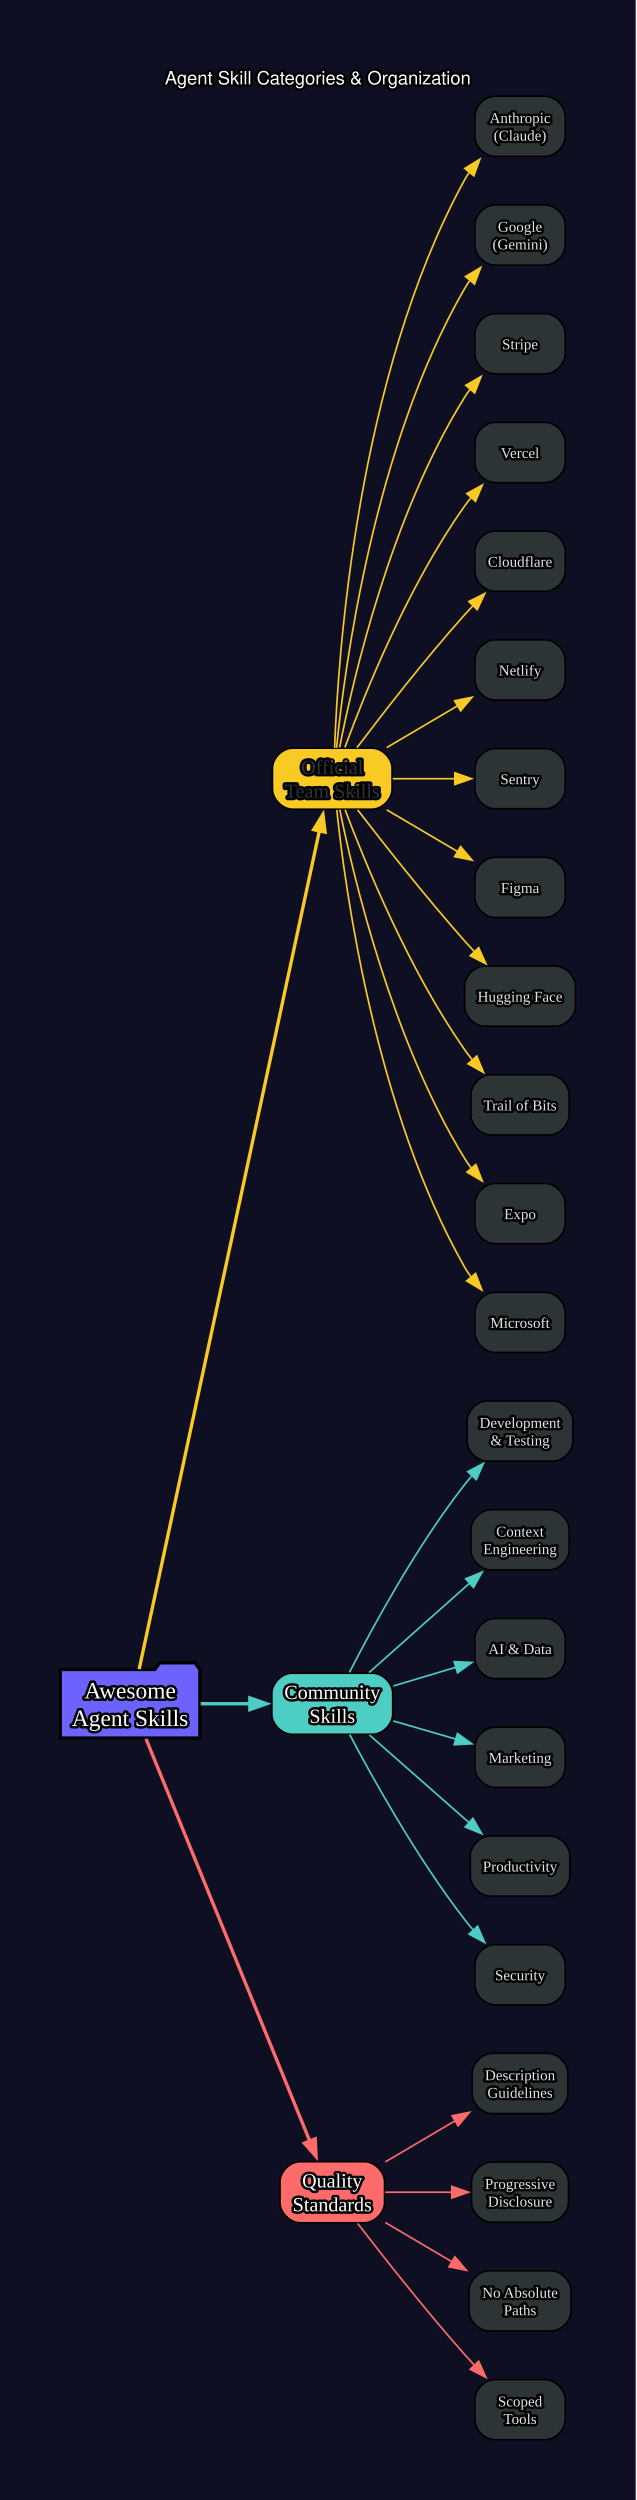
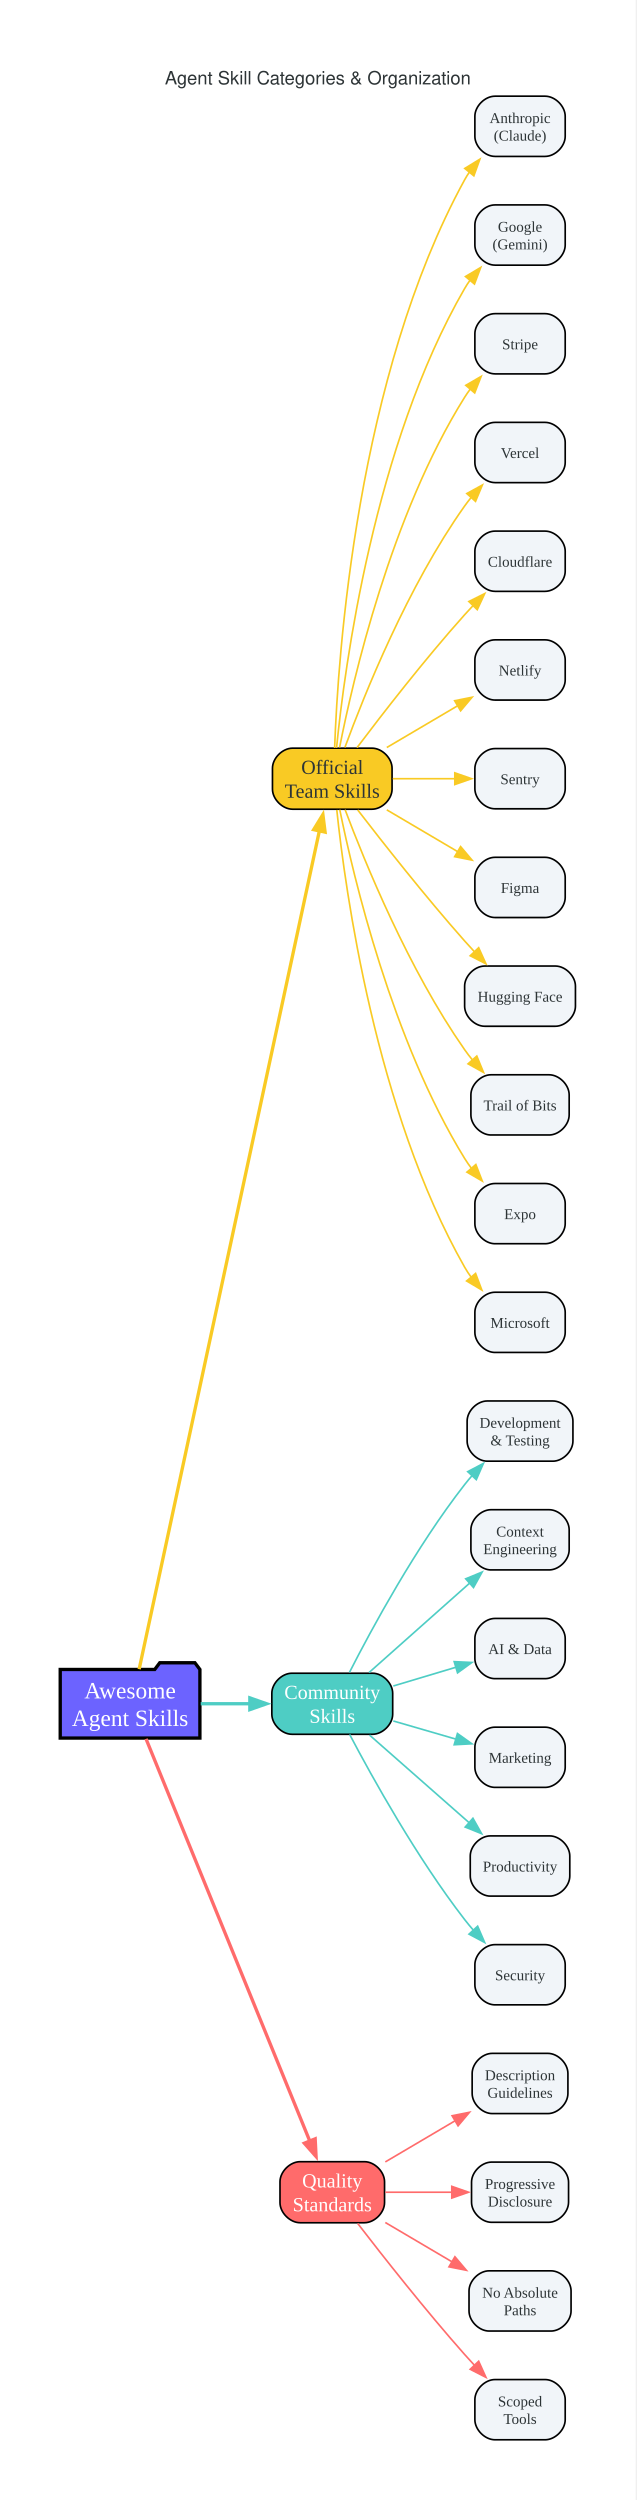
<svg xmlns="http://www.w3.org/2000/svg" width="391pt" height="1536pt" viewBox="0.00 0.00 391.00 1536.00">
-   <style>
-   text { paint-order: stroke; stroke: #000; stroke-width: 3px; stroke-linejoin: round; }
- </style>
  <g id="graph0" class="graph" transform="scale(1.02777 1.02777) rotate(0) translate(36 1458.5)">
-     <polygon fill="#0f0f23" stroke="none" points="-36,36 -36,-1458.5 344,-1458.5 344,36 -36,36" />
-     <text xml:space="preserve" text-anchor="middle" x="154" y="-1408.05" font-family="Helvetica,sans-Serif" font-size="11.00" fill="#ffffff">Agent Skill Categories &amp; Organization</text>
+     <polygon fill="#ffffff" stroke="none" points="-36,36 -36,-1458.5 344,-1458.5 344,36 -36,36" />
+     <text xml:space="preserve" text-anchor="middle" x="154" y="-1408.05" font-family="Helvetica,sans-Serif" font-size="11.00" fill="#2d3436">Agent Skill Categories &amp; Organization</text>
    <g id="node1" class="node">
      <polygon fill="#6c63ff" stroke="black" stroke-width="2" points="83.5,-460.5 80.5,-464.5 59.5,-464.5 56.5,-460.5 0,-460.5 0,-419.5 83.5,-419.5 83.5,-460.5" />
      <text xml:space="preserve" text-anchor="middle" x="41.75" y="-443.2" font-family="Times New Roman,serif" font-size="14.00" fill="#ffffff">Awesome</text>
      <text xml:space="preserve" text-anchor="middle" x="41.75" y="-426.7" font-family="Times New Roman,serif" font-size="14.00" fill="#ffffff">Agent Skills</text>
    </g>
    <g id="node2" class="node">
      <path fill="#f9ca24" stroke="black" d="M186.38,-1011.25C186.38,-1011.25 138.88,-1011.25 138.88,-1011.25 132.88,-1011.25 126.88,-1005.25 126.88,-999.25 126.88,-999.25 126.88,-986.75 126.88,-986.75 126.88,-980.75 132.88,-974.75 138.88,-974.75 138.88,-974.75 186.38,-974.75 186.38,-974.75 192.38,-974.75 198.38,-980.75 198.38,-986.75 198.38,-986.75 198.38,-999.25 198.38,-999.25 198.38,-1005.25 192.38,-1011.25 186.38,-1011.25" />
      <text xml:space="preserve" text-anchor="middle" x="162.62" y="-995.85" font-family="Times New Roman,serif" font-size="12.00" fill="#2d3436">Official</text>
      <text xml:space="preserve" text-anchor="middle" x="162.62" y="-981.6" font-family="Times New Roman,serif" font-size="12.00" fill="#2d3436">Team Skills</text>
    </g>
    <g id="edge1" class="edge">
      <path fill="none" stroke="#f9ca24" stroke-width="2" d="M47.19,-460.67C65.27,-544.75 133.33,-861.36 154.97,-962.05" />
      <polygon fill="#f9ca24" stroke="#f9ca24" stroke-width="2" points="151.49,-962.52 157.02,-971.57 158.34,-961.05 151.49,-962.52" />
    </g>
    <g id="node15" class="node">
      <path fill="#4ecdc4" stroke="black" d="M186.75,-458.25C186.75,-458.25 138.5,-458.25 138.5,-458.25 132.5,-458.25 126.5,-452.25 126.5,-446.25 126.5,-446.25 126.5,-433.75 126.5,-433.75 126.5,-427.75 132.5,-421.75 138.5,-421.75 138.5,-421.75 186.75,-421.75 186.75,-421.75 192.75,-421.75 198.75,-427.75 198.75,-433.75 198.75,-433.75 198.75,-446.25 198.75,-446.25 198.75,-452.25 192.75,-458.25 186.75,-458.25" />
      <text xml:space="preserve" text-anchor="middle" x="162.62" y="-442.85" font-family="Times New Roman,serif" font-size="12.00" fill="#ffffff">Community</text>
      <text xml:space="preserve" text-anchor="middle" x="162.62" y="-428.6" font-family="Times New Roman,serif" font-size="12.00" fill="#ffffff">Skills</text>
    </g>
    <g id="edge14" class="edge">
      <path fill="none" stroke="#4ecdc4" stroke-width="2" d="M83.99,-440C93.49,-440 103.67,-440 113.44,-440" />
      <polygon fill="#4ecdc4" stroke="#4ecdc4" stroke-width="2" points="113.36,-443.5 123.36,-440 113.36,-436.5 113.36,-443.5" />
    </g>
    <g id="node22" class="node">
      <path fill="#ff6b6b" stroke="black" d="M181.88,-166.25C181.88,-166.25 143.38,-166.25 143.38,-166.25 137.38,-166.25 131.38,-160.25 131.38,-154.25 131.38,-154.25 131.38,-141.75 131.38,-141.75 131.38,-135.75 137.38,-129.75 143.38,-129.75 143.38,-129.75 181.88,-129.75 181.88,-129.75 187.88,-129.75 193.88,-135.75 193.88,-141.75 193.88,-141.75 193.88,-154.25 193.88,-154.25 193.88,-160.25 187.88,-166.25 181.88,-166.25" />
      <text xml:space="preserve" text-anchor="middle" x="162.62" y="-150.85" font-family="Times New Roman,serif" font-size="12.00" fill="#ffffff">Quality</text>
      <text xml:space="preserve" text-anchor="middle" x="162.62" y="-136.6" font-family="Times New Roman,serif" font-size="12.00" fill="#ffffff">Standards</text>
    </g>
    <g id="edge21" class="edge">
      <path fill="none" stroke="#ff6b6b" stroke-width="2" d="M51.3,-419C72.03,-368.08 125.05,-237.84 149.25,-178.4" />
      <polygon fill="#ff6b6b" stroke="#ff6b6b" stroke-width="2" points="152.41,-179.91 152.94,-169.33 145.93,-177.27 152.41,-179.91" />
    </g>
    <g id="node3" class="node">
-       <path fill="#2d3436" stroke="black" d="M289.88,-1401C289.88,-1401 259.88,-1401 259.88,-1401 253.88,-1401 247.88,-1395 247.88,-1389 247.88,-1389 247.88,-1377 247.88,-1377 247.88,-1371 253.88,-1365 259.88,-1365 259.88,-1365 289.88,-1365 289.88,-1365 295.88,-1365 301.88,-1371 301.88,-1377 301.88,-1377 301.88,-1389 301.88,-1389 301.88,-1395 295.88,-1401 289.88,-1401" />
-       <text xml:space="preserve" text-anchor="middle" x="274.88" y="-1384.95" font-family="Times New Roman,serif" font-size="9.00" fill="#dfe6e9">Anthropic</text>
-       <text xml:space="preserve" text-anchor="middle" x="274.88" y="-1374.45" font-family="Times New Roman,serif" font-size="9.00" fill="#dfe6e9">(Claude)</text>
+       <path fill="#f1f5f9" stroke="black" d="M289.88,-1401C289.88,-1401 259.88,-1401 259.88,-1401 253.88,-1401 247.88,-1395 247.88,-1389 247.88,-1389 247.88,-1377 247.88,-1377 247.88,-1371 253.88,-1365 259.88,-1365 259.88,-1365 289.88,-1365 289.88,-1365 295.88,-1365 301.88,-1371 301.88,-1377 301.88,-1377 301.88,-1389 301.88,-1389 301.88,-1395 295.88,-1401 289.88,-1401" />
+       <text xml:space="preserve" text-anchor="middle" x="274.88" y="-1384.95" font-family="Times New Roman,serif" font-size="9.00" fill="#2d3436">Anthropic</text>
+       <text xml:space="preserve" text-anchor="middle" x="274.88" y="-1374.45" font-family="Times New Roman,serif" font-size="9.00" fill="#2d3436">(Claude)</text>
    </g>
    <g id="edge2" class="edge">
      <path fill="none" stroke="#f9ca24" d="M164.04,-1011.38C166.01,-1066.41 177.27,-1233.27 241.75,-1351 242.66,-1352.66 243.68,-1354.29 244.79,-1355.89" />
      <polygon fill="#f9ca24" stroke="#f9ca24" points="241.84,-1357.81 250.88,-1363.35 247.27,-1353.39 241.84,-1357.81" />
    </g>
    <g id="node4" class="node">
-       <path fill="#2d3436" stroke="black" d="M289.88,-1336C289.88,-1336 259.88,-1336 259.88,-1336 253.88,-1336 247.88,-1330 247.88,-1324 247.88,-1324 247.88,-1312 247.88,-1312 247.88,-1306 253.88,-1300 259.88,-1300 259.88,-1300 289.88,-1300 289.88,-1300 295.88,-1300 301.88,-1306 301.88,-1312 301.88,-1312 301.88,-1324 301.88,-1324 301.88,-1330 295.88,-1336 289.88,-1336" />
-       <text xml:space="preserve" text-anchor="middle" x="274.88" y="-1319.95" font-family="Times New Roman,serif" font-size="9.00" fill="#dfe6e9">Google</text>
-       <text xml:space="preserve" text-anchor="middle" x="274.88" y="-1309.45" font-family="Times New Roman,serif" font-size="9.00" fill="#dfe6e9">(Gemini)</text>
+       <path fill="#f1f5f9" stroke="black" d="M289.88,-1336C289.88,-1336 259.88,-1336 259.88,-1336 253.88,-1336 247.88,-1330 247.88,-1324 247.88,-1324 247.88,-1312 247.88,-1312 247.88,-1306 253.88,-1300 259.88,-1300 259.88,-1300 289.88,-1300 289.88,-1300 295.88,-1300 301.88,-1306 301.88,-1312 301.88,-1312 301.88,-1324 301.88,-1324 301.88,-1330 295.88,-1336 289.88,-1336" />
+       <text xml:space="preserve" text-anchor="middle" x="274.88" y="-1319.95" font-family="Times New Roman,serif" font-size="9.00" fill="#2d3436">Google</text>
+       <text xml:space="preserve" text-anchor="middle" x="274.88" y="-1309.45" font-family="Times New Roman,serif" font-size="9.00" fill="#2d3436">(Gemini)</text>
    </g>
    <g id="edge3" class="edge">
      <path fill="none" stroke="#f9ca24" d="M165.19,-1011.42C169.97,-1059.6 187.49,-1192.1 241.75,-1286 242.72,-1287.69 243.81,-1289.35 244.98,-1290.97" />
      <polygon fill="#f9ca24" stroke="#f9ca24" points="242.27,-1293.19 251.37,-1298.61 247.64,-1288.7 242.27,-1293.19" />
    </g>
    <g id="node5" class="node">
-       <path fill="#2d3436" stroke="black" d="M289.88,-1271C289.88,-1271 259.88,-1271 259.88,-1271 253.88,-1271 247.88,-1265 247.88,-1259 247.88,-1259 247.88,-1247 247.88,-1247 247.88,-1241 253.88,-1235 259.88,-1235 259.88,-1235 289.88,-1235 289.88,-1235 295.88,-1235 301.88,-1241 301.88,-1247 301.88,-1247 301.88,-1259 301.88,-1259 301.88,-1265 295.88,-1271 289.88,-1271" />
-       <text xml:space="preserve" text-anchor="middle" x="274.88" y="-1249.7" font-family="Times New Roman,serif" font-size="9.00" fill="#dfe6e9">Stripe</text>
+       <path fill="#f1f5f9" stroke="black" d="M289.88,-1271C289.88,-1271 259.88,-1271 259.88,-1271 253.88,-1271 247.88,-1265 247.88,-1259 247.88,-1259 247.88,-1247 247.88,-1247 247.88,-1241 253.88,-1235 259.88,-1235 259.88,-1235 289.88,-1235 289.88,-1235 295.88,-1235 301.88,-1241 301.88,-1247 301.88,-1247 301.88,-1259 301.88,-1259 301.88,-1265 295.88,-1271 289.88,-1271" />
+       <text xml:space="preserve" text-anchor="middle" x="274.88" y="-1249.7" font-family="Times New Roman,serif" font-size="9.00" fill="#2d3436">Stripe</text>
    </g>
    <g id="edge4" class="edge">
      <path fill="none" stroke="#f9ca24" d="M167.01,-1011.68C175,-1052.28 197.72,-1150.57 241.75,-1221 242.78,-1222.65 243.92,-1224.28 245.12,-1225.88" />
      <polygon fill="#f9ca24" stroke="#f9ca24" points="242.45,-1228.15 251.62,-1233.47 247.77,-1223.6 242.45,-1228.15" />
    </g>
    <g id="node6" class="node">
-       <path fill="#2d3436" stroke="black" d="M289.88,-1206C289.88,-1206 259.88,-1206 259.88,-1206 253.88,-1206 247.88,-1200 247.88,-1194 247.88,-1194 247.88,-1182 247.88,-1182 247.88,-1176 253.88,-1170 259.88,-1170 259.88,-1170 289.88,-1170 289.88,-1170 295.88,-1170 301.88,-1176 301.88,-1182 301.88,-1182 301.88,-1194 301.88,-1194 301.88,-1200 295.88,-1206 289.88,-1206" />
-       <text xml:space="preserve" text-anchor="middle" x="274.88" y="-1184.7" font-family="Times New Roman,serif" font-size="9.00" fill="#dfe6e9">Vercel</text>
+       <path fill="#f1f5f9" stroke="black" d="M289.88,-1206C289.88,-1206 259.88,-1206 259.88,-1206 253.88,-1206 247.88,-1200 247.88,-1194 247.88,-1194 247.88,-1182 247.88,-1182 247.88,-1176 253.88,-1170 259.88,-1170 259.88,-1170 289.88,-1170 289.88,-1170 295.88,-1170 301.88,-1176 301.88,-1182 301.88,-1182 301.88,-1194 301.88,-1194 301.88,-1200 295.88,-1206 289.88,-1206" />
+       <text xml:space="preserve" text-anchor="middle" x="274.88" y="-1184.7" font-family="Times New Roman,serif" font-size="9.00" fill="#2d3436">Vercel</text>
    </g>
    <g id="edge5" class="edge">
      <path fill="none" stroke="#f9ca24" d="M170.19,-1011.71C181.76,-1043.23 207.79,-1108.14 241.75,-1156 243.01,-1157.78 244.38,-1159.55 245.82,-1161.3" />
      <polygon fill="#f9ca24" stroke="#f9ca24" points="243.06,-1163.46 252.35,-1168.55 248.26,-1158.78 243.06,-1163.46" />
    </g>
    <g id="node7" class="node">
-       <path fill="#2d3436" stroke="black" d="M289.88,-1141C289.88,-1141 259.88,-1141 259.88,-1141 253.88,-1141 247.88,-1135 247.88,-1129 247.88,-1129 247.88,-1117 247.88,-1117 247.88,-1111 253.88,-1105 259.88,-1105 259.88,-1105 289.88,-1105 289.88,-1105 295.88,-1105 301.88,-1111 301.88,-1117 301.88,-1117 301.88,-1129 301.88,-1129 301.88,-1135 295.88,-1141 289.88,-1141" />
-       <text xml:space="preserve" text-anchor="middle" x="274.88" y="-1119.7" font-family="Times New Roman,serif" font-size="9.00" fill="#dfe6e9">Cloudflare</text>
+       <path fill="#f1f5f9" stroke="black" d="M289.88,-1141C289.88,-1141 259.88,-1141 259.88,-1141 253.88,-1141 247.88,-1135 247.88,-1129 247.88,-1129 247.88,-1117 247.88,-1117 247.88,-1111 253.88,-1105 259.88,-1105 259.88,-1105 289.88,-1105 289.88,-1105 295.88,-1105 301.88,-1111 301.88,-1117 301.88,-1117 301.88,-1129 301.88,-1129 301.88,-1135 295.88,-1141 289.88,-1141" />
+       <text xml:space="preserve" text-anchor="middle" x="274.88" y="-1119.7" font-family="Times New Roman,serif" font-size="9.00" fill="#2d3436">Cloudflare</text>
    </g>
    <g id="edge6" class="edge">
      <path fill="none" stroke="#f9ca24" d="M177.42,-1011.57C192.58,-1031.67 217.95,-1064.41 241.75,-1091 243.41,-1092.86 245.16,-1094.75 246.94,-1096.63" />
      <polygon fill="#f9ca24" stroke="#f9ca24" points="244.28,-1098.92 253.76,-1103.65 249.3,-1094.04 244.28,-1098.92" />
    </g>
    <g id="node8" class="node">
-       <path fill="#2d3436" stroke="black" d="M289.88,-1076C289.88,-1076 259.88,-1076 259.88,-1076 253.88,-1076 247.88,-1070 247.88,-1064 247.88,-1064 247.88,-1052 247.88,-1052 247.88,-1046 253.88,-1040 259.88,-1040 259.88,-1040 289.88,-1040 289.88,-1040 295.88,-1040 301.88,-1046 301.88,-1052 301.88,-1052 301.88,-1064 301.88,-1064 301.88,-1070 295.88,-1076 289.88,-1076" />
-       <text xml:space="preserve" text-anchor="middle" x="274.88" y="-1054.7" font-family="Times New Roman,serif" font-size="9.00" fill="#dfe6e9">Netlify</text>
+       <path fill="#f1f5f9" stroke="black" d="M289.88,-1076C289.88,-1076 259.88,-1076 259.88,-1076 253.88,-1076 247.88,-1070 247.88,-1064 247.88,-1064 247.88,-1052 247.88,-1052 247.88,-1046 253.88,-1040 259.88,-1040 259.88,-1040 289.88,-1040 289.88,-1040 295.88,-1040 301.88,-1046 301.88,-1052 301.88,-1052 301.88,-1064 301.88,-1064 301.88,-1070 295.88,-1076 289.88,-1076" />
+       <text xml:space="preserve" text-anchor="middle" x="274.88" y="-1054.7" font-family="Times New Roman,serif" font-size="9.00" fill="#2d3436">Netlify</text>
    </g>
    <g id="edge7" class="edge">
      <path fill="none" stroke="#f9ca24" d="M195.22,-1011.63C208.53,-1019.48 224.1,-1028.65 237.85,-1036.76" />
      <polygon fill="#f9ca24" stroke="#f9ca24" points="235.8,-1039.61 246.19,-1041.68 239.35,-1033.58 235.8,-1039.61" />
    </g>
    <g id="node9" class="node">
-       <path fill="#2d3436" stroke="black" d="M289.88,-1011C289.88,-1011 259.88,-1011 259.88,-1011 253.88,-1011 247.88,-1005 247.88,-999 247.88,-999 247.88,-987 247.88,-987 247.88,-981 253.88,-975 259.88,-975 259.88,-975 289.88,-975 289.88,-975 295.88,-975 301.88,-981 301.88,-987 301.88,-987 301.88,-999 301.88,-999 301.88,-1005 295.88,-1011 289.88,-1011" />
-       <text xml:space="preserve" text-anchor="middle" x="274.88" y="-989.7" font-family="Times New Roman,serif" font-size="9.00" fill="#dfe6e9">Sentry</text>
+       <path fill="#f1f5f9" stroke="black" d="M289.88,-1011C289.88,-1011 259.88,-1011 259.88,-1011 253.88,-1011 247.88,-1005 247.88,-999 247.88,-999 247.88,-987 247.88,-987 247.88,-981 253.88,-975 259.88,-975 259.88,-975 289.88,-975 289.88,-975 295.88,-975 301.88,-981 301.88,-987 301.88,-987 301.88,-999 301.88,-999 301.88,-1005 295.88,-1011 289.88,-1011" />
+       <text xml:space="preserve" text-anchor="middle" x="274.88" y="-989.7" font-family="Times New Roman,serif" font-size="9.00" fill="#2d3436">Sentry</text>
    </g>
    <g id="edge8" class="edge">
      <path fill="none" stroke="#f9ca24" d="M198.81,-993C210.75,-993 224.13,-993 236.25,-993" />
      <polygon fill="#f9ca24" stroke="#f9ca24" points="235.89,-996.5 245.89,-993 235.89,-989.5 235.89,-996.5" />
    </g>
    <g id="node10" class="node">
-       <path fill="#2d3436" stroke="black" d="M289.88,-946C289.88,-946 259.88,-946 259.88,-946 253.88,-946 247.88,-940 247.88,-934 247.88,-934 247.88,-922 247.88,-922 247.88,-916 253.88,-910 259.88,-910 259.88,-910 289.88,-910 289.88,-910 295.88,-910 301.88,-916 301.88,-922 301.88,-922 301.88,-934 301.88,-934 301.88,-940 295.88,-946 289.88,-946" />
-       <text xml:space="preserve" text-anchor="middle" x="274.88" y="-924.7" font-family="Times New Roman,serif" font-size="9.00" fill="#dfe6e9">Figma</text>
+       <path fill="#f1f5f9" stroke="black" d="M289.88,-946C289.88,-946 259.88,-946 259.88,-946 253.88,-946 247.88,-940 247.88,-934 247.88,-934 247.88,-922 247.88,-922 247.88,-916 253.88,-910 259.88,-910 259.88,-910 289.88,-910 289.88,-910 295.88,-910 301.88,-916 301.88,-922 301.88,-922 301.88,-934 301.88,-934 301.88,-940 295.88,-946 289.88,-946" />
+       <text xml:space="preserve" text-anchor="middle" x="274.88" y="-924.7" font-family="Times New Roman,serif" font-size="9.00" fill="#2d3436">Figma</text>
    </g>
    <g id="edge9" class="edge">
      <path fill="none" stroke="#f9ca24" d="M195.22,-974.37C208.53,-966.52 224.1,-957.35 237.85,-949.24" />
      <polygon fill="#f9ca24" stroke="#f9ca24" points="239.35,-952.42 246.19,-944.32 235.8,-946.39 239.35,-952.42" />
    </g>
    <g id="node11" class="node">
-       <path fill="#2d3436" stroke="black" d="M296,-881C296,-881 253.75,-881 253.75,-881 247.75,-881 241.75,-875 241.75,-869 241.75,-869 241.75,-857 241.75,-857 241.75,-851 247.75,-845 253.75,-845 253.75,-845 296,-845 296,-845 302,-845 308,-851 308,-857 308,-857 308,-869 308,-869 308,-875 302,-881 296,-881" />
-       <text xml:space="preserve" text-anchor="middle" x="274.88" y="-859.7" font-family="Times New Roman,serif" font-size="9.00" fill="#dfe6e9">Hugging Face</text>
+       <path fill="#f1f5f9" stroke="black" d="M296,-881C296,-881 253.75,-881 253.75,-881 247.75,-881 241.75,-875 241.75,-869 241.75,-869 241.75,-857 241.75,-857 241.75,-851 247.75,-845 253.75,-845 253.75,-845 296,-845 296,-845 302,-845 308,-851 308,-857 308,-857 308,-869 308,-869 308,-875 302,-881 296,-881" />
+       <text xml:space="preserve" text-anchor="middle" x="274.88" y="-859.7" font-family="Times New Roman,serif" font-size="9.00" fill="#2d3436">Hugging Face</text>
    </g>
    <g id="edge10" class="edge">
      <path fill="none" stroke="#f9ca24" d="M177.81,-974.34C193.1,-954.49 218.38,-922.38 241.75,-896 243.65,-893.85 245.65,-891.66 247.68,-889.48" />
      <polygon fill="#f9ca24" stroke="#f9ca24" points="250.15,-891.96 254.51,-882.31 245.08,-887.14 250.15,-891.96" />
    </g>
    <g id="node12" class="node">
-       <path fill="#2d3436" stroke="black" d="M292.25,-816C292.25,-816 257.5,-816 257.5,-816 251.5,-816 245.5,-810 245.5,-804 245.5,-804 245.5,-792 245.5,-792 245.5,-786 251.5,-780 257.5,-780 257.5,-780 292.25,-780 292.25,-780 298.25,-780 304.25,-786 304.25,-792 304.25,-792 304.25,-804 304.25,-804 304.25,-810 298.25,-816 292.25,-816" />
-       <text xml:space="preserve" text-anchor="middle" x="274.88" y="-794.7" font-family="Times New Roman,serif" font-size="9.00" fill="#dfe6e9">Trail of Bits</text>
+       <path fill="#f1f5f9" stroke="black" d="M292.25,-816C292.25,-816 257.5,-816 257.5,-816 251.5,-816 245.5,-810 245.5,-804 245.5,-804 245.5,-792 245.5,-792 245.5,-786 251.5,-780 257.5,-780 257.5,-780 292.25,-780 292.25,-780 298.25,-780 304.25,-786 304.25,-792 304.25,-792 304.25,-804 304.25,-804 304.25,-810 298.25,-816 292.25,-816" />
+       <text xml:space="preserve" text-anchor="middle" x="274.88" y="-794.7" font-family="Times New Roman,serif" font-size="9.00" fill="#2d3436">Trail of Bits</text>
    </g>
    <g id="edge11" class="edge">
      <path fill="none" stroke="#f9ca24" d="M170.3,-974.46C182.02,-943.23 208.27,-878.84 241.75,-831 243.2,-828.92 244.79,-826.86 246.45,-824.83" />
      <polygon fill="#f9ca24" stroke="#f9ca24" points="249.03,-827.19 253.06,-817.4 243.8,-822.54 249.03,-827.19" />
    </g>
    <g id="node13" class="node">
-       <path fill="#2d3436" stroke="black" d="M289.88,-751C289.88,-751 259.88,-751 259.88,-751 253.88,-751 247.88,-745 247.88,-739 247.88,-739 247.88,-727 247.88,-727 247.88,-721 253.88,-715 259.88,-715 259.88,-715 289.88,-715 289.88,-715 295.88,-715 301.88,-721 301.88,-727 301.88,-727 301.88,-739 301.88,-739 301.88,-745 295.88,-751 289.88,-751" />
-       <text xml:space="preserve" text-anchor="middle" x="274.88" y="-729.7" font-family="Times New Roman,serif" font-size="9.00" fill="#dfe6e9">Expo</text>
+       <path fill="#f1f5f9" stroke="black" d="M289.88,-751C289.88,-751 259.88,-751 259.88,-751 253.88,-751 247.88,-745 247.88,-739 247.88,-739 247.88,-727 247.88,-727 247.88,-721 253.88,-715 259.88,-715 259.88,-715 289.88,-715 289.88,-715 295.88,-715 301.88,-721 301.88,-727 301.88,-727 301.88,-739 301.88,-739 301.88,-745 295.88,-751 289.88,-751" />
+       <text xml:space="preserve" text-anchor="middle" x="274.88" y="-729.7" font-family="Times New Roman,serif" font-size="9.00" fill="#2d3436">Expo</text>
    </g>
    <g id="edge12" class="edge">
      <path fill="none" stroke="#f9ca24" d="M167.12,-974.45C175.3,-934.13 198.39,-836.46 241.75,-766 243.04,-763.9 244.49,-761.82 246.04,-759.8" />
      <polygon fill="#f9ca24" stroke="#f9ca24" points="248.46,-762.35 252.3,-752.48 243.14,-757.8 248.46,-762.35" />
    </g>
    <g id="node14" class="node">
-       <path fill="#2d3436" stroke="black" d="M289.88,-686C289.88,-686 259.88,-686 259.88,-686 253.88,-686 247.88,-680 247.88,-674 247.88,-674 247.88,-662 247.88,-662 247.88,-656 253.88,-650 259.88,-650 259.88,-650 289.88,-650 289.88,-650 295.88,-650 301.88,-656 301.88,-662 301.88,-662 301.88,-674 301.88,-674 301.88,-680 295.88,-686 289.88,-686" />
-       <text xml:space="preserve" text-anchor="middle" x="274.88" y="-664.7" font-family="Times New Roman,serif" font-size="9.00" fill="#dfe6e9">Microsoft</text>
+       <path fill="#f1f5f9" stroke="black" d="M289.88,-686C289.88,-686 259.88,-686 259.88,-686 253.88,-686 247.88,-680 247.88,-674 247.88,-674 247.88,-662 247.88,-662 247.88,-656 253.88,-650 259.88,-650 259.88,-650 289.88,-650 289.88,-650 295.88,-650 301.88,-656 301.88,-662 301.88,-662 301.88,-674 301.88,-674 301.88,-680 295.88,-686 289.88,-686" />
+       <text xml:space="preserve" text-anchor="middle" x="274.88" y="-664.7" font-family="Times New Roman,serif" font-size="9.00" fill="#2d3436">Microsoft</text>
    </g>
    <g id="edge13" class="edge">
      <path fill="none" stroke="#f9ca24" d="M165.33,-974.34C170.39,-926.15 188.48,-794.76 241.75,-701 242.97,-698.85 244.36,-696.74 245.87,-694.7" />
      <polygon fill="#f9ca24" stroke="#f9ca24" points="248.3,-697.24 252.04,-687.33 242.94,-692.74 248.3,-697.24" />
    </g>
    <g id="node16" class="node">
-       <path fill="#2d3436" stroke="black" d="M294.5,-621C294.5,-621 255.25,-621 255.25,-621 249.25,-621 243.25,-615 243.25,-609 243.25,-609 243.25,-597 243.25,-597 243.25,-591 249.25,-585 255.25,-585 255.25,-585 294.5,-585 294.5,-585 300.5,-585 306.5,-591 306.5,-597 306.5,-597 306.5,-609 306.5,-609 306.5,-615 300.5,-621 294.5,-621" />
-       <text xml:space="preserve" text-anchor="middle" x="274.88" y="-604.95" font-family="Times New Roman,serif" font-size="9.00" fill="#dfe6e9">Development</text>
-       <text xml:space="preserve" text-anchor="middle" x="274.88" y="-594.45" font-family="Times New Roman,serif" font-size="9.00" fill="#dfe6e9">&amp; Testing</text>
+       <path fill="#f1f5f9" stroke="black" d="M294.5,-621C294.5,-621 255.25,-621 255.25,-621 249.25,-621 243.25,-615 243.25,-609 243.25,-609 243.25,-597 243.25,-597 243.25,-591 249.25,-585 255.25,-585 255.25,-585 294.5,-585 294.5,-585 300.5,-585 306.5,-591 306.5,-597 306.5,-597 306.5,-609 306.5,-609 306.5,-615 300.5,-621 294.5,-621" />
+       <text xml:space="preserve" text-anchor="middle" x="274.88" y="-604.95" font-family="Times New Roman,serif" font-size="9.00" fill="#2d3436">Development</text>
+       <text xml:space="preserve" text-anchor="middle" x="274.88" y="-594.45" font-family="Times New Roman,serif" font-size="9.00" fill="#2d3436">&amp; Testing</text>
    </g>
    <g id="edge15" class="edge">
      <path fill="none" stroke="#4ecdc4" d="M172.89,-458.72C186.31,-485.02 212.76,-533.84 241.75,-571 243.25,-572.92 244.85,-574.84 246.51,-576.73" />
      <polygon fill="#4ecdc4" stroke="#4ecdc4" points="243.61,-578.75 252.99,-583.68 248.73,-573.98 243.61,-578.75" />
    </g>
    <g id="node17" class="node">
-       <path fill="#2d3436" stroke="black" d="M292.25,-556C292.25,-556 257.5,-556 257.5,-556 251.5,-556 245.5,-550 245.5,-544 245.5,-544 245.5,-532 245.5,-532 245.5,-526 251.5,-520 257.5,-520 257.5,-520 292.25,-520 292.25,-520 298.25,-520 304.25,-526 304.25,-532 304.25,-532 304.25,-544 304.25,-544 304.25,-550 298.25,-556 292.25,-556" />
-       <text xml:space="preserve" text-anchor="middle" x="274.88" y="-539.95" font-family="Times New Roman,serif" font-size="9.00" fill="#dfe6e9">Context</text>
-       <text xml:space="preserve" text-anchor="middle" x="274.88" y="-529.45" font-family="Times New Roman,serif" font-size="9.00" fill="#dfe6e9">Engineering</text>
+       <path fill="#f1f5f9" stroke="black" d="M292.25,-556C292.25,-556 257.5,-556 257.5,-556 251.5,-556 245.5,-550 245.5,-544 245.5,-544 245.5,-532 245.5,-532 245.5,-526 251.5,-520 257.5,-520 257.5,-520 292.25,-520 292.25,-520 298.25,-520 304.25,-526 304.25,-532 304.25,-532 304.25,-544 304.25,-544 304.25,-550 298.25,-556 292.25,-556" />
+       <text xml:space="preserve" text-anchor="middle" x="274.88" y="-539.95" font-family="Times New Roman,serif" font-size="9.00" fill="#2d3436">Context</text>
+       <text xml:space="preserve" text-anchor="middle" x="274.88" y="-529.45" font-family="Times New Roman,serif" font-size="9.00" fill="#2d3436">Engineering</text>
    </g>
    <g id="edge16" class="edge">
      <path fill="none" stroke="#4ecdc4" d="M184.62,-458.66C201.67,-473.81 225.88,-495.34 244.79,-512.15" />
      <polygon fill="#4ecdc4" stroke="#4ecdc4" points="242.4,-514.7 252.2,-518.73 247.05,-509.47 242.4,-514.7" />
    </g>
    <g id="node18" class="node">
-       <path fill="#2d3436" stroke="black" d="M289.88,-491C289.88,-491 259.88,-491 259.88,-491 253.88,-491 247.88,-485 247.88,-479 247.88,-479 247.88,-467 247.88,-467 247.88,-461 253.88,-455 259.88,-455 259.88,-455 289.88,-455 289.88,-455 295.88,-455 301.88,-461 301.88,-467 301.88,-467 301.88,-479 301.88,-479 301.88,-485 295.88,-491 289.88,-491" />
-       <text xml:space="preserve" text-anchor="middle" x="274.88" y="-469.7" font-family="Times New Roman,serif" font-size="9.00" fill="#dfe6e9">AI &amp; Data</text>
+       <path fill="#f1f5f9" stroke="black" d="M289.88,-491C289.88,-491 259.88,-491 259.88,-491 253.88,-491 247.88,-485 247.88,-479 247.88,-479 247.88,-467 247.88,-467 247.88,-461 253.88,-455 259.88,-455 259.88,-455 289.88,-455 289.88,-455 295.88,-455 301.88,-461 301.88,-467 301.88,-467 301.88,-479 301.88,-479 301.88,-485 295.88,-491 289.88,-491" />
+       <text xml:space="preserve" text-anchor="middle" x="274.88" y="-469.7" font-family="Times New Roman,serif" font-size="9.00" fill="#2d3436">AI &amp; Data</text>
    </g>
    <g id="edge17" class="edge">
      <path fill="none" stroke="#4ecdc4" d="M199.12,-450.62C211.16,-454.23 224.65,-458.27 236.82,-461.91" />
      <polygon fill="#4ecdc4" stroke="#4ecdc4" points="235.51,-465.17 246.09,-464.68 237.52,-458.46 235.51,-465.17" />
    </g>
    <g id="node19" class="node">
-       <path fill="#2d3436" stroke="black" d="M289.88,-426C289.88,-426 259.88,-426 259.88,-426 253.88,-426 247.88,-420 247.88,-414 247.88,-414 247.88,-402 247.88,-402 247.88,-396 253.88,-390 259.88,-390 259.88,-390 289.88,-390 289.88,-390 295.88,-390 301.88,-396 301.88,-402 301.88,-402 301.88,-414 301.88,-414 301.88,-420 295.88,-426 289.88,-426" />
-       <text xml:space="preserve" text-anchor="middle" x="274.88" y="-404.7" font-family="Times New Roman,serif" font-size="9.00" fill="#dfe6e9">Marketing</text>
+       <path fill="#f1f5f9" stroke="black" d="M289.88,-426C289.88,-426 259.88,-426 259.88,-426 253.88,-426 247.88,-420 247.88,-414 247.88,-414 247.88,-402 247.88,-402 247.88,-396 253.88,-390 259.88,-390 259.88,-390 289.88,-390 289.88,-390 295.88,-390 301.88,-396 301.88,-402 301.88,-402 301.88,-414 301.88,-414 301.88,-420 295.88,-426 289.88,-426" />
+       <text xml:space="preserve" text-anchor="middle" x="274.88" y="-404.7" font-family="Times New Roman,serif" font-size="9.00" fill="#2d3436">Marketing</text>
    </g>
    <g id="edge18" class="edge">
      <path fill="none" stroke="#4ecdc4" d="M199.12,-429.7C211.16,-426.2 224.65,-422.29 236.82,-418.76" />
      <polygon fill="#4ecdc4" stroke="#4ecdc4" points="237.46,-422.21 246.09,-416.06 235.51,-415.49 237.46,-422.21" />
    </g>
    <g id="node20" class="node">
-       <path fill="#2d3436" stroke="black" d="M292.62,-361C292.62,-361 257.12,-361 257.12,-361 251.12,-361 245.12,-355 245.12,-349 245.12,-349 245.12,-337 245.12,-337 245.12,-331 251.12,-325 257.12,-325 257.12,-325 292.62,-325 292.62,-325 298.62,-325 304.62,-331 304.62,-337 304.62,-337 304.62,-349 304.62,-349 304.62,-355 298.62,-361 292.62,-361" />
-       <text xml:space="preserve" text-anchor="middle" x="274.88" y="-339.7" font-family="Times New Roman,serif" font-size="9.00" fill="#dfe6e9">Productivity</text>
+       <path fill="#f1f5f9" stroke="black" d="M292.62,-361C292.62,-361 257.12,-361 257.12,-361 251.12,-361 245.12,-355 245.12,-349 245.12,-349 245.12,-337 245.12,-337 245.12,-331 251.12,-325 257.12,-325 257.12,-325 292.62,-325 292.62,-325 298.62,-325 304.62,-331 304.62,-337 304.62,-337 304.62,-349 304.62,-349 304.62,-355 298.62,-361 292.62,-361" />
+       <text xml:space="preserve" text-anchor="middle" x="274.88" y="-339.7" font-family="Times New Roman,serif" font-size="9.00" fill="#2d3436">Productivity</text>
    </g>
    <g id="edge19" class="edge">
      <path fill="none" stroke="#4ecdc4" d="M184.88,-421.3C201.84,-406.37 225.79,-385.31 244.57,-368.78" />
      <polygon fill="#4ecdc4" stroke="#4ecdc4" points="246.72,-371.55 251.92,-362.32 242.1,-366.29 246.72,-371.55" />
    </g>
    <g id="node21" class="node">
-       <path fill="#2d3436" stroke="black" d="M289.88,-296C289.88,-296 259.88,-296 259.88,-296 253.88,-296 247.88,-290 247.88,-284 247.88,-284 247.88,-272 247.88,-272 247.88,-266 253.88,-260 259.88,-260 259.88,-260 289.88,-260 289.88,-260 295.88,-260 301.88,-266 301.88,-272 301.88,-272 301.88,-284 301.88,-284 301.88,-290 295.88,-296 289.88,-296" />
-       <text xml:space="preserve" text-anchor="middle" x="274.88" y="-274.7" font-family="Times New Roman,serif" font-size="9.00" fill="#dfe6e9">Security</text>
+       <path fill="#f1f5f9" stroke="black" d="M289.88,-296C289.88,-296 259.88,-296 259.88,-296 253.88,-296 247.88,-290 247.88,-284 247.88,-284 247.88,-272 247.88,-272 247.88,-266 253.88,-260 259.88,-260 259.88,-260 289.88,-260 289.88,-260 295.88,-260 301.88,-266 301.88,-272 301.88,-272 301.88,-284 301.88,-284 301.88,-290 295.88,-296 289.88,-296" />
+       <text xml:space="preserve" text-anchor="middle" x="274.88" y="-274.7" font-family="Times New Roman,serif" font-size="9.00" fill="#2d3436">Security</text>
    </g>
    <g id="edge20" class="edge">
      <path fill="none" stroke="#4ecdc4" d="M173.02,-421.64C186.61,-395.83 213.24,-347.87 241.75,-311 243.46,-308.79 245.31,-306.56 247.21,-304.37" />
      <polygon fill="#4ecdc4" stroke="#4ecdc4" points="249.53,-307.02 253.73,-297.29 244.38,-302.28 249.53,-307.02" />
    </g>
    <g id="node23" class="node">
-       <path fill="#2d3436" stroke="black" d="M291.5,-231C291.5,-231 258.25,-231 258.25,-231 252.25,-231 246.25,-225 246.25,-219 246.25,-219 246.25,-207 246.25,-207 246.25,-201 252.25,-195 258.25,-195 258.25,-195 291.5,-195 291.5,-195 297.5,-195 303.5,-201 303.5,-207 303.5,-207 303.5,-219 303.5,-219 303.5,-225 297.5,-231 291.5,-231" />
-       <text xml:space="preserve" text-anchor="middle" x="274.88" y="-214.95" font-family="Times New Roman,serif" font-size="9.00" fill="#dfe6e9">Description</text>
-       <text xml:space="preserve" text-anchor="middle" x="274.88" y="-204.45" font-family="Times New Roman,serif" font-size="9.00" fill="#dfe6e9">Guidelines</text>
+       <path fill="#f1f5f9" stroke="black" d="M291.5,-231C291.5,-231 258.25,-231 258.25,-231 252.25,-231 246.25,-225 246.25,-219 246.25,-219 246.25,-207 246.25,-207 246.25,-201 252.25,-195 258.25,-195 258.25,-195 291.5,-195 291.5,-195 297.5,-195 303.5,-201 303.5,-207 303.5,-207 303.5,-219 303.5,-219 303.5,-225 297.5,-231 291.5,-231" />
+       <text xml:space="preserve" text-anchor="middle" x="274.88" y="-214.95" font-family="Times New Roman,serif" font-size="9.00" fill="#2d3436">Description</text>
+       <text xml:space="preserve" text-anchor="middle" x="274.88" y="-204.45" font-family="Times New Roman,serif" font-size="9.00" fill="#2d3436">Guidelines</text>
    </g>
    <g id="edge22" class="edge">
      <path fill="none" stroke="#ff6b6b" d="M194.34,-166.11C207.36,-173.78 222.66,-182.8 236.34,-190.87" />
      <polygon fill="#ff6b6b" stroke="#ff6b6b" points="234.27,-193.71 244.66,-195.78 237.83,-187.68 234.27,-193.71" />
    </g>
    <g id="node24" class="node">
-       <path fill="#2d3436" stroke="black" d="M291.88,-166C291.88,-166 257.88,-166 257.88,-166 251.88,-166 245.88,-160 245.88,-154 245.88,-154 245.88,-142 245.88,-142 245.88,-136 251.88,-130 257.88,-130 257.88,-130 291.88,-130 291.88,-130 297.88,-130 303.88,-136 303.88,-142 303.88,-142 303.88,-154 303.88,-154 303.88,-160 297.88,-166 291.88,-166" />
-       <text xml:space="preserve" text-anchor="middle" x="274.88" y="-149.95" font-family="Times New Roman,serif" font-size="9.00" fill="#dfe6e9">Progressive</text>
-       <text xml:space="preserve" text-anchor="middle" x="274.88" y="-139.45" font-family="Times New Roman,serif" font-size="9.00" fill="#dfe6e9">Disclosure</text>
+       <path fill="#f1f5f9" stroke="black" d="M291.88,-166C291.88,-166 257.88,-166 257.88,-166 251.88,-166 245.88,-160 245.88,-154 245.88,-154 245.88,-142 245.88,-142 245.88,-136 251.88,-130 257.88,-130 257.88,-130 291.88,-130 291.88,-130 297.88,-130 303.88,-136 303.88,-142 303.88,-142 303.88,-154 303.88,-154 303.88,-160 297.88,-166 291.88,-166" />
+       <text xml:space="preserve" text-anchor="middle" x="274.88" y="-149.95" font-family="Times New Roman,serif" font-size="9.00" fill="#2d3436">Progressive</text>
+       <text xml:space="preserve" text-anchor="middle" x="274.88" y="-139.45" font-family="Times New Roman,serif" font-size="9.00" fill="#2d3436">Disclosure</text>
    </g>
    <g id="edge23" class="edge">
      <path fill="none" stroke="#ff6b6b" d="M194.34,-148C206.75,-148 221.24,-148 234.43,-148" />
      <polygon fill="#ff6b6b" stroke="#ff6b6b" points="234.08,-151.5 244.08,-148 234.08,-144.5 234.08,-151.5" />
    </g>
    <g id="node25" class="node">
-       <path fill="#2d3436" stroke="black" d="M293.38,-101C293.38,-101 256.38,-101 256.38,-101 250.38,-101 244.38,-95 244.38,-89 244.38,-89 244.38,-77 244.38,-77 244.38,-71 250.38,-65 256.38,-65 256.38,-65 293.38,-65 293.38,-65 299.38,-65 305.38,-71 305.38,-77 305.38,-77 305.38,-89 305.38,-89 305.38,-95 299.38,-101 293.38,-101" />
-       <text xml:space="preserve" text-anchor="middle" x="274.88" y="-84.95" font-family="Times New Roman,serif" font-size="9.00" fill="#dfe6e9">No Absolute</text>
-       <text xml:space="preserve" text-anchor="middle" x="274.88" y="-74.45" font-family="Times New Roman,serif" font-size="9.00" fill="#dfe6e9">Paths</text>
+       <path fill="#f1f5f9" stroke="black" d="M293.38,-101C293.38,-101 256.38,-101 256.38,-101 250.38,-101 244.38,-95 244.38,-89 244.38,-89 244.38,-77 244.38,-77 244.38,-71 250.38,-65 256.38,-65 256.38,-65 293.38,-65 293.38,-65 299.38,-65 305.38,-71 305.38,-77 305.38,-77 305.38,-89 305.38,-89 305.38,-95 299.38,-101 293.38,-101" />
+       <text xml:space="preserve" text-anchor="middle" x="274.88" y="-84.95" font-family="Times New Roman,serif" font-size="9.00" fill="#2d3436">No Absolute</text>
+       <text xml:space="preserve" text-anchor="middle" x="274.88" y="-74.45" font-family="Times New Roman,serif" font-size="9.00" fill="#2d3436">Paths</text>
    </g>
    <g id="edge24" class="edge">
      <path fill="none" stroke="#ff6b6b" d="M194.34,-129.89C206.72,-122.59 221.17,-114.07 234.33,-106.31" />
      <polygon fill="#ff6b6b" stroke="#ff6b6b" points="235.95,-109.42 242.79,-101.33 232.39,-103.39 235.95,-109.42" />
    </g>
    <g id="node26" class="node">
-       <path fill="#2d3436" stroke="black" d="M289.88,-36C289.88,-36 259.88,-36 259.88,-36 253.88,-36 247.88,-30 247.88,-24 247.88,-24 247.88,-12 247.88,-12 247.88,-6 253.88,0 259.88,0 259.88,0 289.88,0 289.88,0 295.88,0 301.88,-6 301.88,-12 301.88,-12 301.88,-24 301.88,-24 301.88,-30 295.88,-36 289.88,-36" />
-       <text xml:space="preserve" text-anchor="middle" x="274.88" y="-19.95" font-family="Times New Roman,serif" font-size="9.00" fill="#dfe6e9">Scoped</text>
-       <text xml:space="preserve" text-anchor="middle" x="274.88" y="-9.45" font-family="Times New Roman,serif" font-size="9.00" fill="#dfe6e9">Tools</text>
+       <path fill="#f1f5f9" stroke="black" d="M289.88,-36C289.88,-36 259.88,-36 259.88,-36 253.88,-36 247.88,-30 247.88,-24 247.88,-24 247.88,-12 247.88,-12 247.88,-6 253.88,0 259.88,0 259.88,0 289.88,0 289.88,0 295.88,0 301.88,-6 301.88,-12 301.88,-12 301.88,-24 301.88,-24 301.88,-30 295.88,-36 289.88,-36" />
+       <text xml:space="preserve" text-anchor="middle" x="274.88" y="-19.95" font-family="Times New Roman,serif" font-size="9.00" fill="#2d3436">Scoped</text>
+       <text xml:space="preserve" text-anchor="middle" x="274.88" y="-9.45" font-family="Times New Roman,serif" font-size="9.00" fill="#2d3436">Tools</text>
    </g>
    <g id="edge25" class="edge">
      <path fill="none" stroke="#ff6b6b" d="M177.81,-129.34C193.1,-109.49 218.38,-77.38 241.75,-51 243.65,-48.85 245.65,-46.66 247.68,-44.48" />
      <polygon fill="#ff6b6b" stroke="#ff6b6b" points="250.15,-46.96 254.51,-37.31 245.08,-42.14 250.15,-46.96" />
    </g>
  </g>
</svg>
